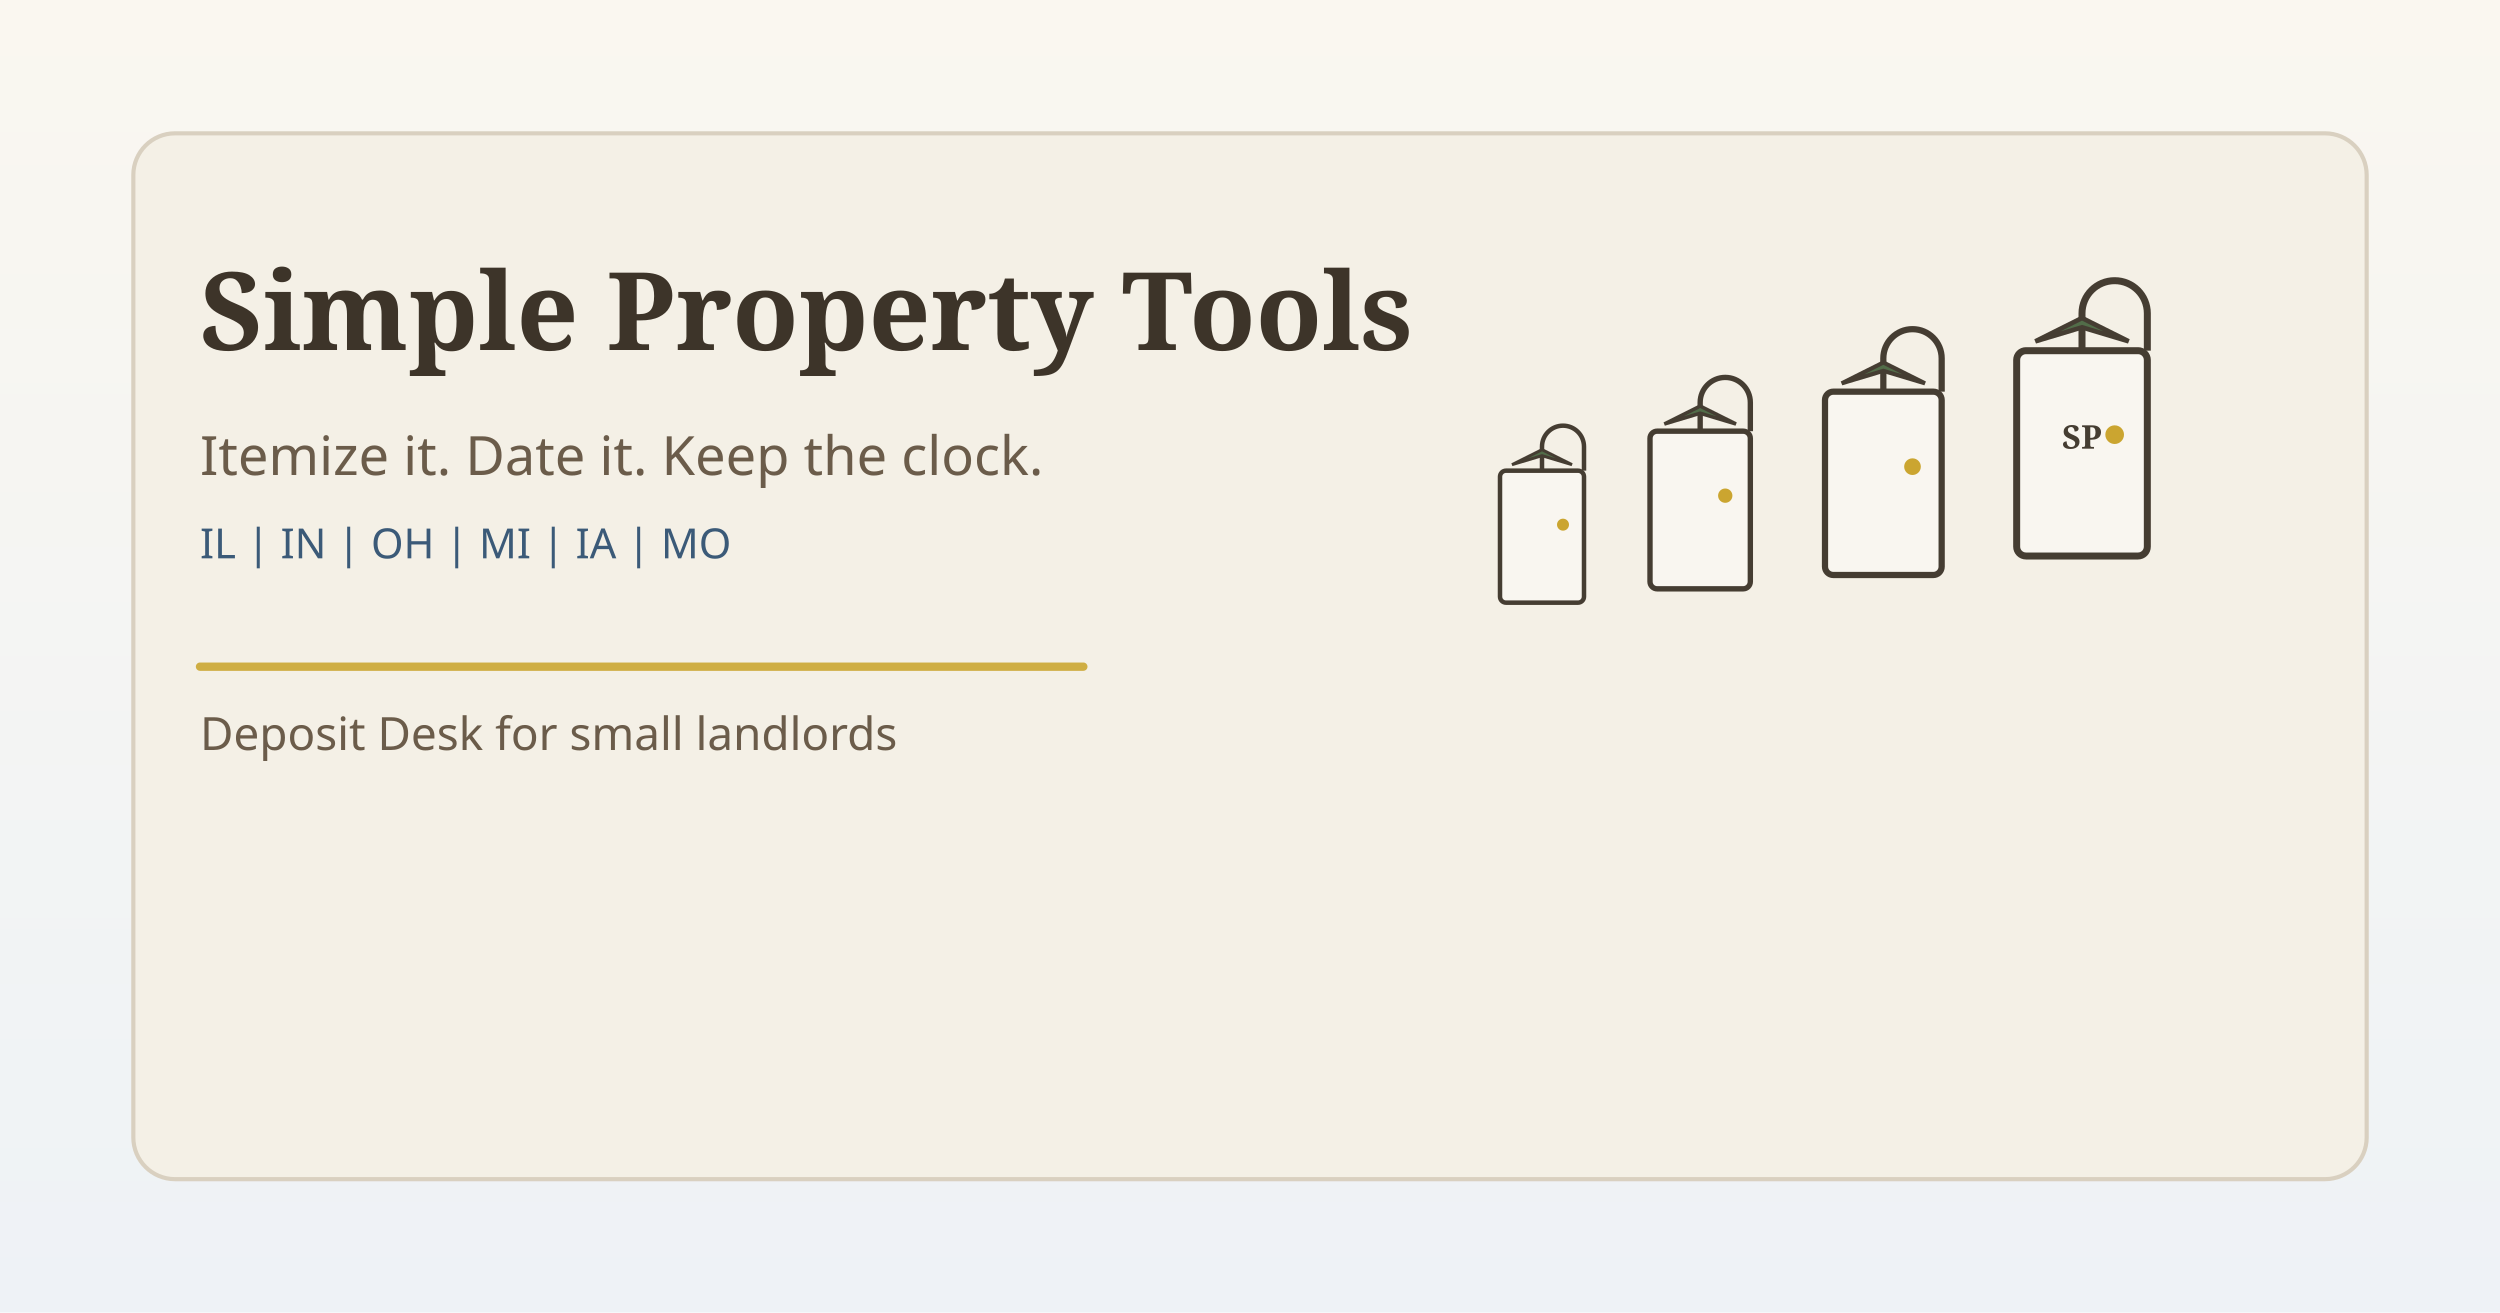
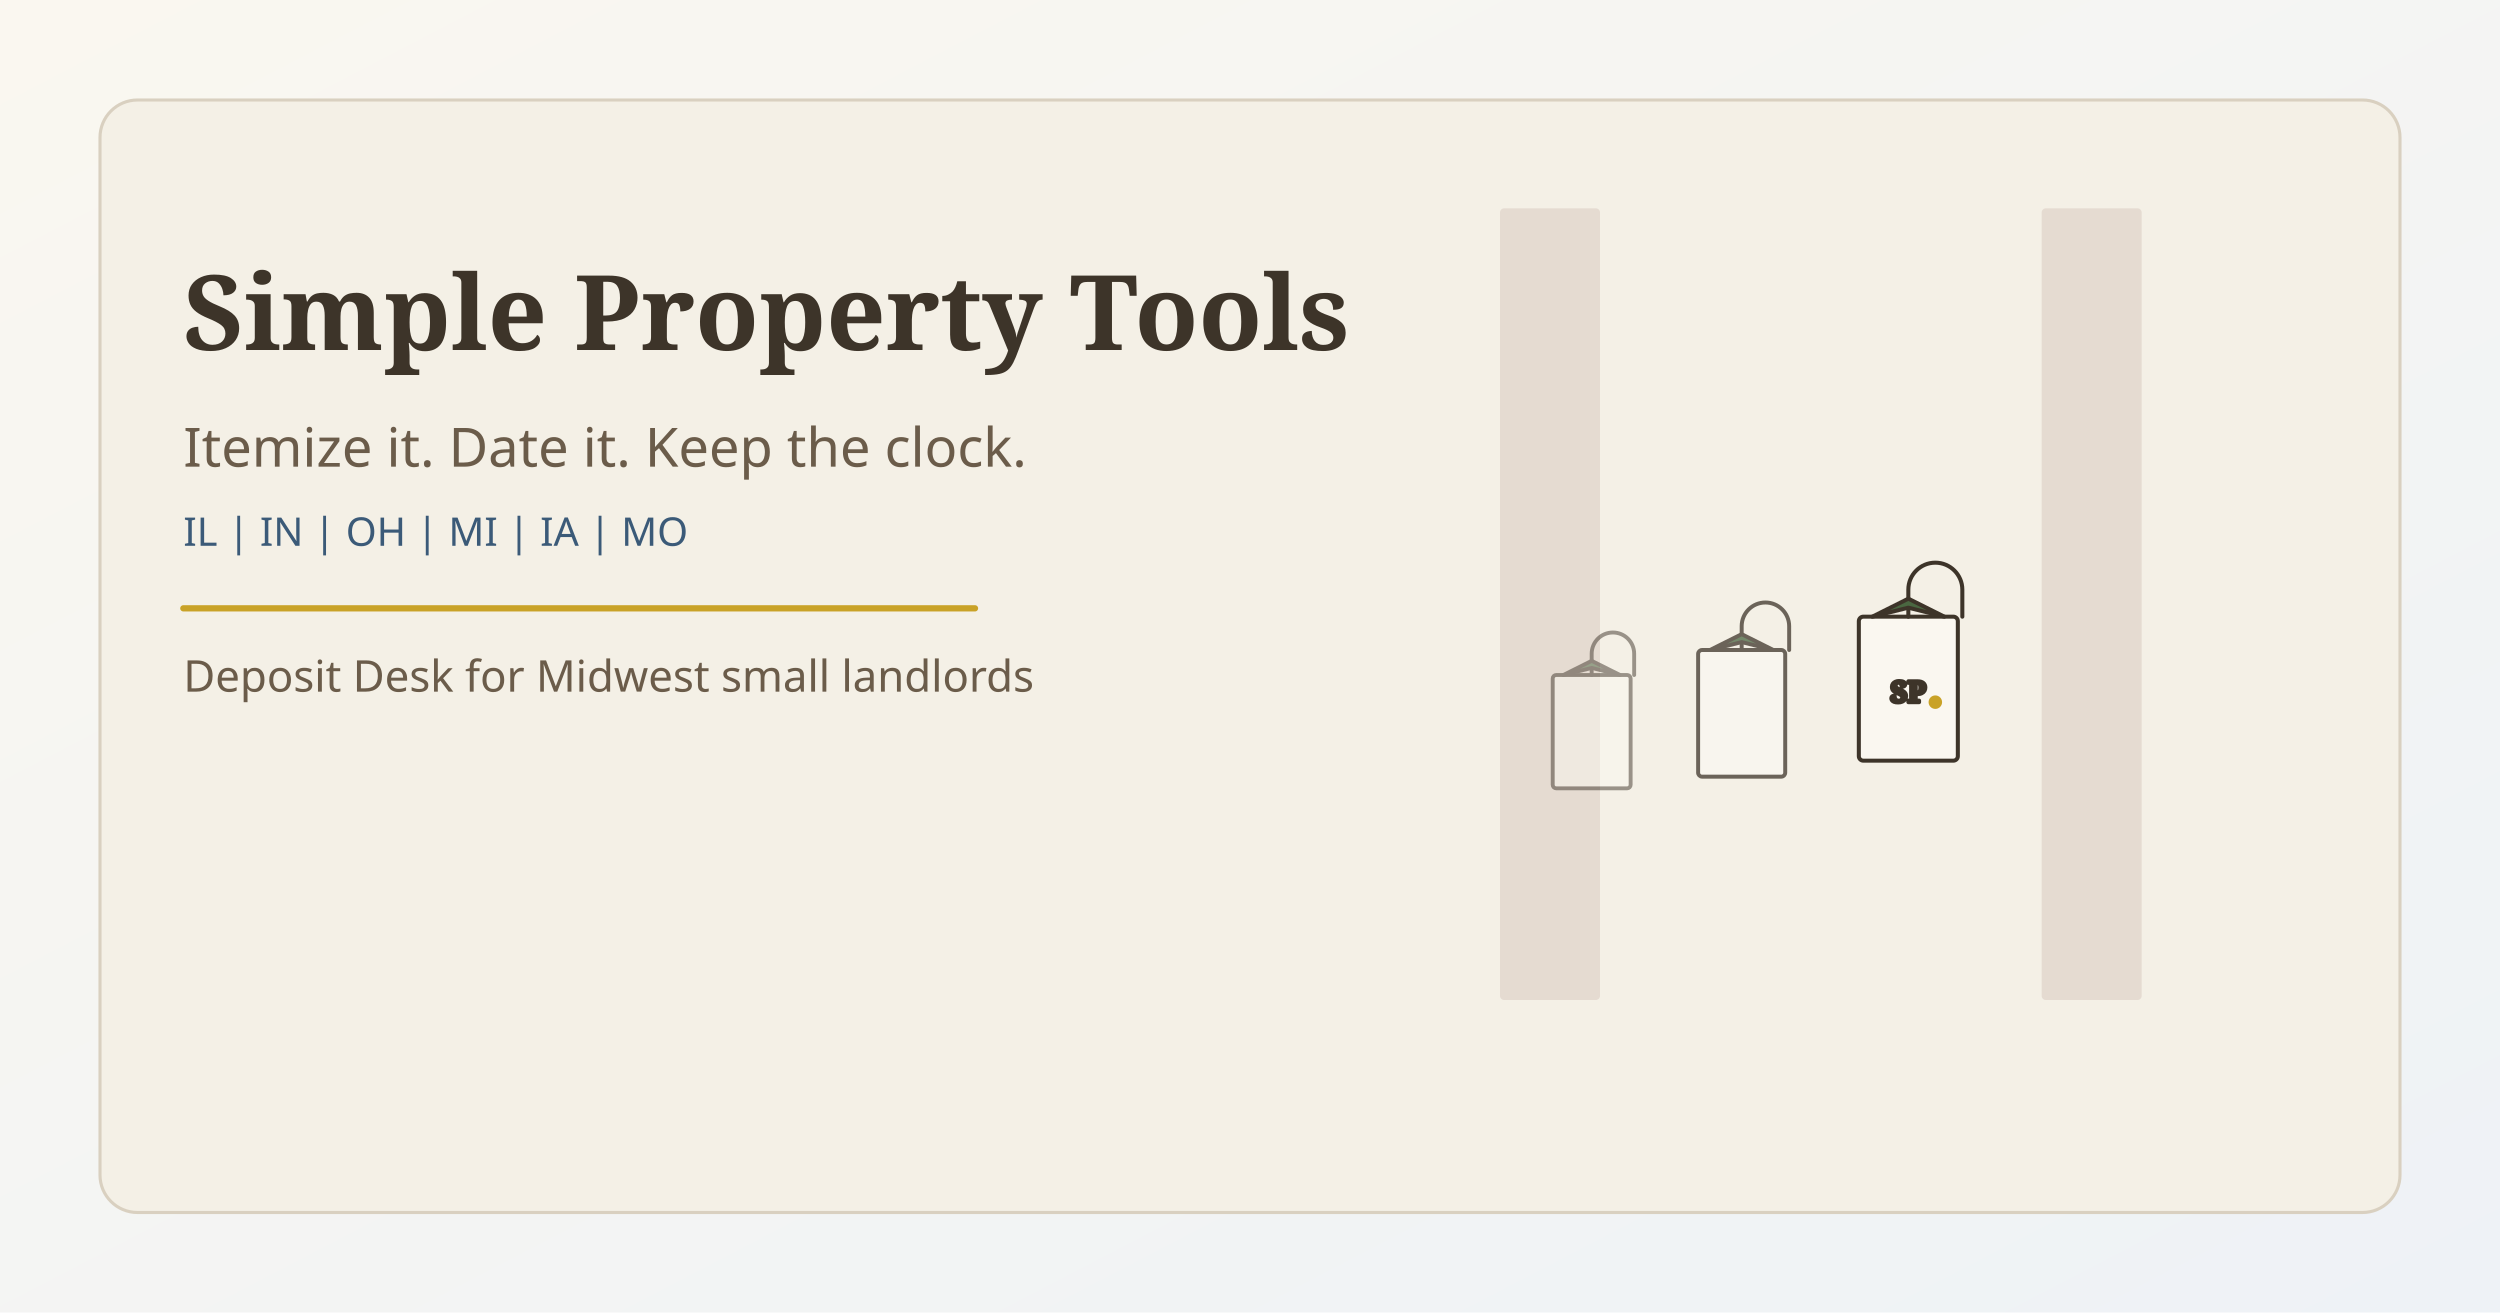
- <svg xmlns="http://www.w3.org/2000/svg" width="1200" height="630" viewBox="0 0 1200 630" role="img" aria-label="Simple Property Tools - Midwest deposit documentation">
+ <svg xmlns="http://www.w3.org/2000/svg" width="1200" height="630" viewBox="0 0 1200 630" role="img" aria-label="Simple Property Tools Deposit Desk">
  <defs>
-     <linearGradient id="og-sky" x1="0" y1="0" x2="0" y2="1">
+     <linearGradient id="og-bg" x1="0" y1="0" x2="1" y2="1">
      <stop offset="0" stop-color="#faf7f0" />
      <stop offset="1" stop-color="#eef2f6" />
    </linearGradient>
  </defs>
-   <rect width="1200" height="630" fill="url(#og-sky)" />
-   <rect x="64" y="64" width="1072" height="502" rx="20" fill="#f4f0e6" stroke="#d9d0c0" stroke-width="2" />
-   <text x="96" y="168" fill="#3d3429" font-family="Georgia, serif" font-size="52" font-weight="600">Simple Property Tools</text>
-   <text x="96" y="228" fill="#6b5c4a" font-family="system-ui, sans-serif" font-size="26">Itemize it. Date it. Keep the clock.</text>
-   <text x="96" y="268" fill="#3b5a78" font-family="system-ui, sans-serif" font-size="20">IL | IN | OH | MI | IA | MO</text>
-   <g transform="translate(720 120)" opacity="0.95">
-     <g transform="translate(0 80) scale(0.72)">
-       <rect x="0" y="36" width="56" height="88" rx="4" fill="#faf7f0" stroke="#3d3429" stroke-width="3" />
-       <path d="M28 36V20a14 14 0 0 1 28 0v16" fill="none" stroke="#3d3429" stroke-width="3" />
-       <path d="M28 22 L8 32 L28 26 L48 32 Z" fill="#4a6741" stroke="#3d3429" stroke-width="2" />
-       <circle cx="42" cy="72" r="4" fill="#c9a227" />
+   <rect width="1200" height="630" fill="url(#og-bg)" />
+   <rect x="48" y="48" width="1104" height="534" rx="18" fill="#f4f0e6" stroke="#d9d0c0" stroke-width="1.5" />
+   <rect x="720" y="100" width="48" height="380" fill="#7a4038" fill-opacity="0.12" rx="2" />
+   <rect x="980" y="100" width="48" height="380" fill="#7a4038" fill-opacity="0.12" rx="2" />
+   <text x="88" y="168" fill="#3d3429" font-family="Georgia, serif" font-size="50" font-weight="600">Simple Property Tools</text>
+   <text x="88" y="224" fill="#6b5c4a" font-family="system-ui, sans-serif" font-size="26">Itemize it. Date it. Keep the clock.</text>
+   <text x="88" y="262" fill="#3b5a78" font-family="system-ui, sans-serif" font-size="19">IL | IN | OH | MI | IA | MO</text>
+   <path d="M88 292h380" stroke="#c9a227" stroke-width="3" stroke-linecap="round" />
+   <text x="88" y="332" fill="#6b5c4a" font-family="system-ui, sans-serif" font-size="21">Deposit Desk for Midwest small landlords</text>
+   <g transform="translate(860 300)" fill="none" stroke-linecap="round" stroke-linejoin="round" stroke="#3d3429">
+     <g transform="translate(-96 24) scale(0.85)" opacity="0.5" stroke-width="2.2">
+       <rect x="-22" y="0" width="44" height="64" rx="2" fill="#faf7f0" />
+       <path d="M0 0V-12a12 12 0 0 1 24 0V0" />
+       <path d="M0 -8 L-16 0 L0 -4 L16 0 Z" fill="#4a6741" stroke="#3d3429" />
    </g>
-     <g transform="translate(72 56) scale(0.86)">
-       <rect x="0" y="36" width="56" height="88" rx="4" fill="#faf7f0" stroke="#3d3429" stroke-width="3" />
-       <path d="M28 36V20a14 14 0 0 1 28 0v16" fill="none" stroke="#3d3429" stroke-width="3" />
-       <path d="M28 22 L8 32 L28 26 L48 32 Z" fill="#4a6741" stroke="#3d3429" stroke-width="2" />
-       <circle cx="42" cy="72" r="4" fill="#c9a227" />
+     <g transform="translate(-24 12) scale(0.95)" opacity="0.75" stroke-width="2">
+       <rect x="-22" y="0" width="44" height="64" rx="2" fill="#faf7f0" />
+       <path d="M0 0V-12a12 12 0 0 1 24 0V0" />
+       <path d="M0 -8 L-16 0 L0 -4 L16 0 Z" fill="#4a6741" stroke="#3d3429" />
    </g>
-     <g transform="translate(156 32) scale(1)">
-       <rect x="0" y="36" width="56" height="88" rx="4" fill="#faf7f0" stroke="#3d3429" stroke-width="3" />
-       <path d="M28 36V20a14 14 0 0 1 28 0v16" fill="none" stroke="#3d3429" stroke-width="3" />
-       <path d="M28 22 L8 32 L28 26 L48 32 Z" fill="#4a6741" stroke="#3d3429" stroke-width="2" />
-       <circle cx="42" cy="72" r="4" fill="#c9a227" />
-     </g>
-     <g transform="translate(248 8) scale(1.12)">
-       <rect x="0" y="36" width="56" height="88" rx="4" fill="#faf7f0" stroke="#3d3429" stroke-width="3" />
-       <path d="M28 36V20a14 14 0 0 1 28 0v16" fill="none" stroke="#3d3429" stroke-width="3" />
-       <path d="M28 22 L8 32 L28 26 L48 32 Z" fill="#4a6741" stroke="#3d3429" stroke-width="2" />
-       <text x="28" y="78" text-anchor="middle" fill="#3d3429" font-family="Georgia, serif" font-size="14" font-weight="600">SP</text>
-       <circle cx="42" cy="72" r="4" fill="#c9a227" />
+     <g transform="translate(56 -4) scale(1.08)" stroke-width="1.8">
+       <rect x="-22" y="0" width="44" height="64" rx="2" fill="#faf7f0" />
+       <path d="M0 0V-12a12 12 0 0 1 24 0V0" />
+       <path d="M0 -8 L-16 0 L0 -4 L16 0 Z" fill="#4a6741" stroke="#3d3429" />
+       <text x="0" y="38" text-anchor="middle" fill="#3d3429" font-family="Georgia, serif" font-size="13" font-weight="600">SP</text>
+       <circle cx="12" cy="38" r="3" fill="#c9a227" stroke="none" />
    </g>
  </g>
-   <path d="M96 320 H520" stroke="#c9a227" stroke-width="4" stroke-linecap="round" opacity="0.85" />
-   <text x="96" y="360" fill="#6b5c4a" font-family="system-ui, sans-serif" font-size="22">Deposit Desk for small landlords</text>
</svg>
